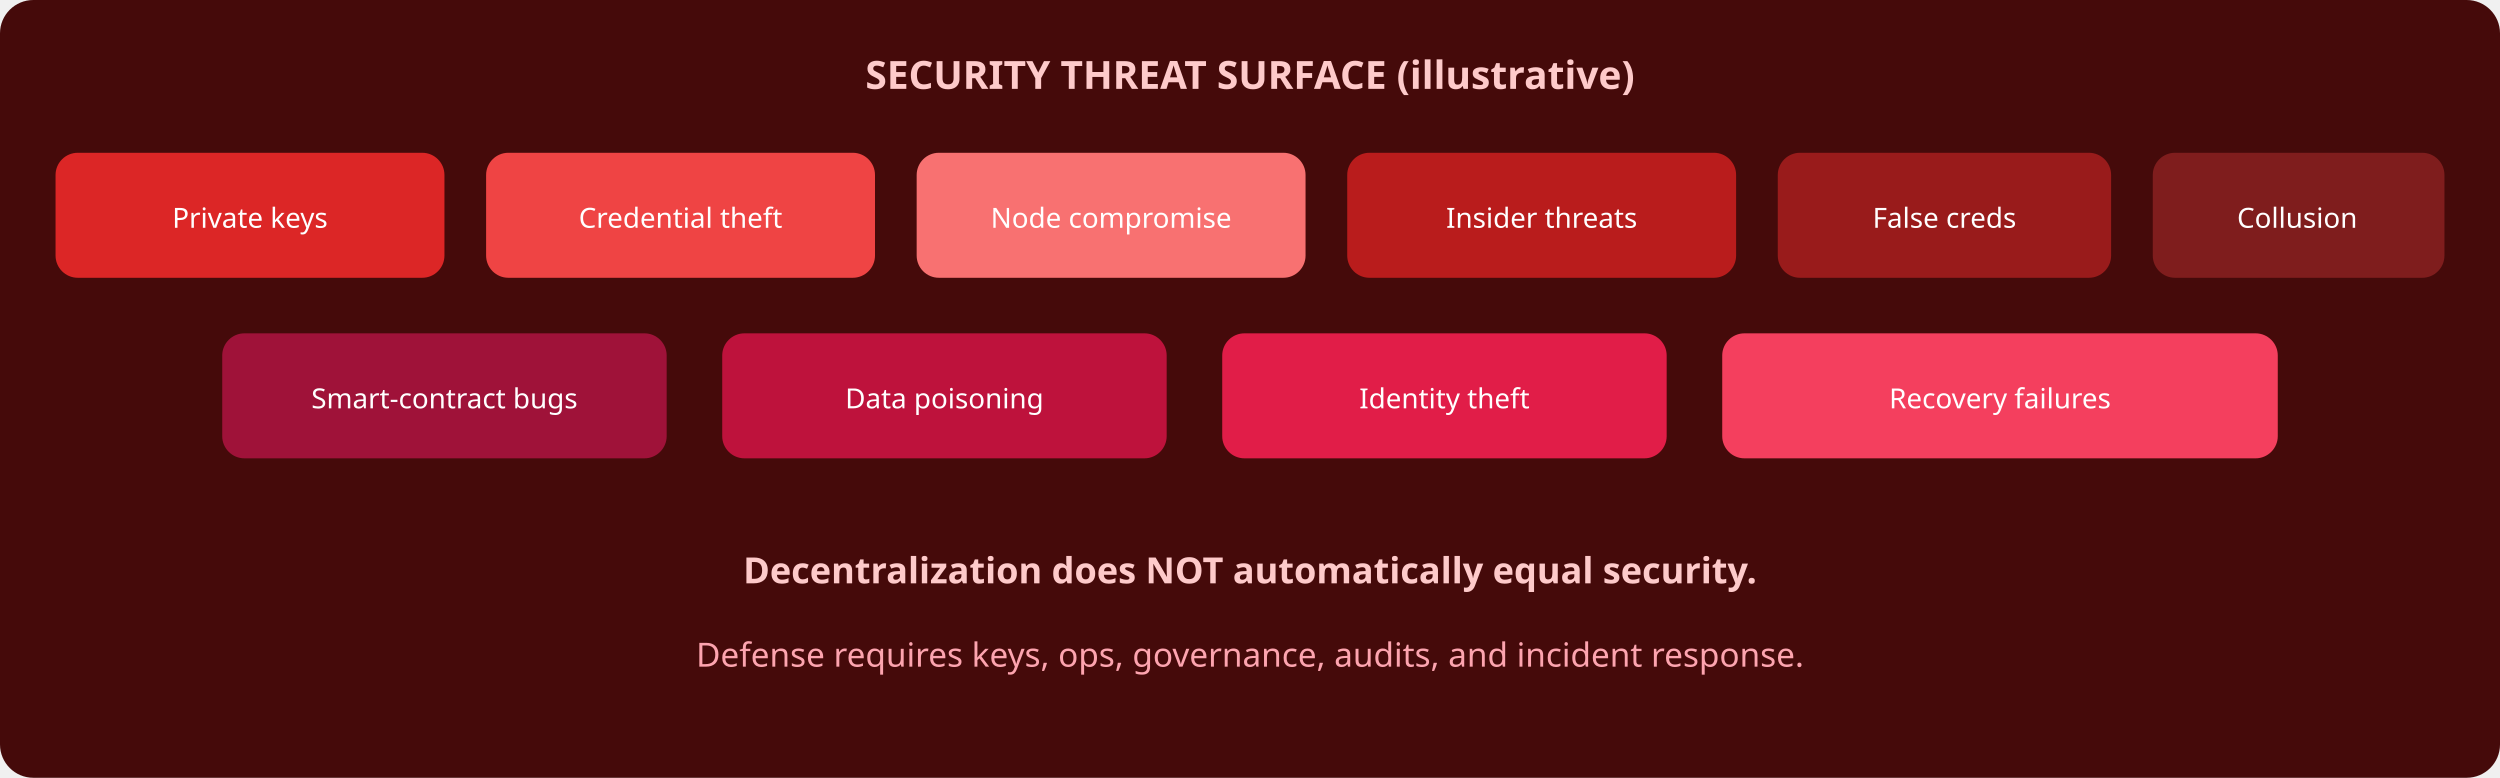
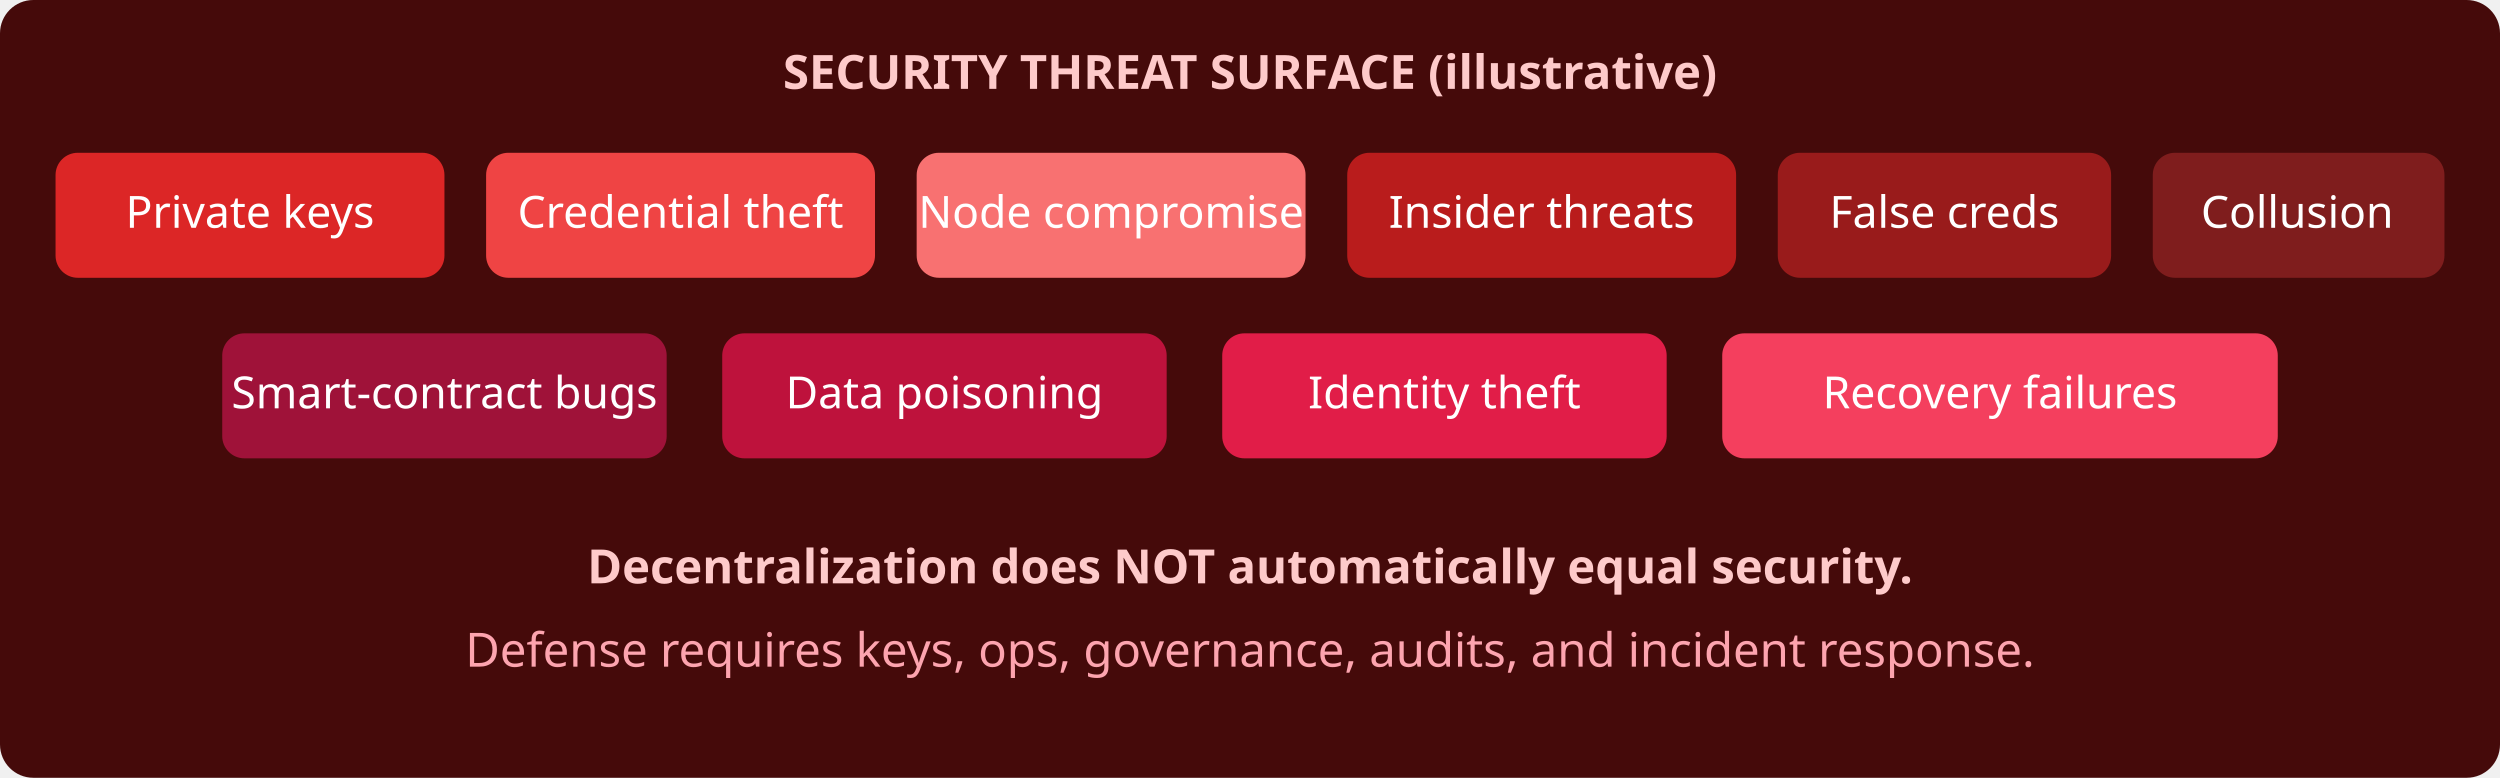
- <svg xmlns="http://www.w3.org/2000/svg" viewBox="0 0 900 280" role="img">
+ <svg xmlns="http://www.w3.org/2000/svg" width="2250" height="700" viewBox="0 0 900 280" role="img">
  <rect width="900" height="280" fill="#450A0A" rx="12" />
-   <text x="450" y="32" text-anchor="middle" fill="#FECACA" font-family="DM Sans,sans-serif" font-size="14" font-weight="700">SECURITY THREAT SURFACE (illustrative)</text>
-   <g font-family="DM Sans,sans-serif" font-size="10" text-anchor="middle" fill="#fff">
+   <text x="450" y="32" text-anchor="middle" fill="#FECACA" font-family="DM Sans,sans-serif" font-size="17" font-weight="700">SECURITY THREAT SURFACE (illustrative)</text>
+   <g font-family="DM Sans,sans-serif" font-size="16" text-anchor="middle" fill="#fff">
    <rect x="20" y="55" width="140" height="45" rx="8" fill="#DC2626" />
    <text x="90" y="82">Private keys</text>
    <rect x="175" y="55" width="140" height="45" rx="8" fill="#EF4444" />
    <text x="245" y="82">Credential theft</text>
    <rect x="330" y="55" width="140" height="45" rx="8" fill="#F87171" />
    <text x="400" y="82">Node compromise</text>
    <rect x="485" y="55" width="140" height="45" rx="8" fill="#B91C1C" />
    <text x="555" y="82">Insider threats</text>
    <rect x="640" y="55" width="120" height="45" rx="8" fill="#991B1B" />
    <text x="700" y="82">False creds</text>
    <rect x="775" y="55" width="105" height="45" rx="8" fill="#7F1D1D" />
    <text x="827" y="82">Collusion</text>
    <rect x="80" y="120" width="160" height="45" rx="8" fill="#9F1239" />
    <text x="160" y="147">Smart-contract bugs</text>
    <rect x="260" y="120" width="160" height="45" rx="8" fill="#BE123C" />
    <text x="340" y="147">Data poisoning</text>
    <rect x="440" y="120" width="160" height="45" rx="8" fill="#E11D48" />
    <text x="520" y="147">Identity theft</text>
    <rect x="620" y="120" width="200" height="45" rx="8" fill="#F43F5E" />
    <text x="720" y="147">Recovery failures</text>
  </g>
-   <text x="450" y="210" text-anchor="middle" fill="#FECACA" font-family="DM Sans,sans-serif" font-size="13" font-weight="700">Decentralization does NOT automatically equal security.</text>
-   <text x="450" y="240" text-anchor="middle" fill="#FDA4AF" font-family="DM Sans,sans-serif" font-size="12">Defense requires keys, ops, governance, audits, and incident response.</text>
+   <text x="450" y="210" text-anchor="middle" fill="#FECACA" font-family="DM Sans,sans-serif" font-size="17" font-weight="700">Decentralization does NOT automatically equal security.</text>
+   <text x="450" y="240" text-anchor="middle" fill="#FDA4AF" font-family="DM Sans,sans-serif" font-size="17">Defense requires keys, ops, governance, audits, and incident response.</text>
</svg>
